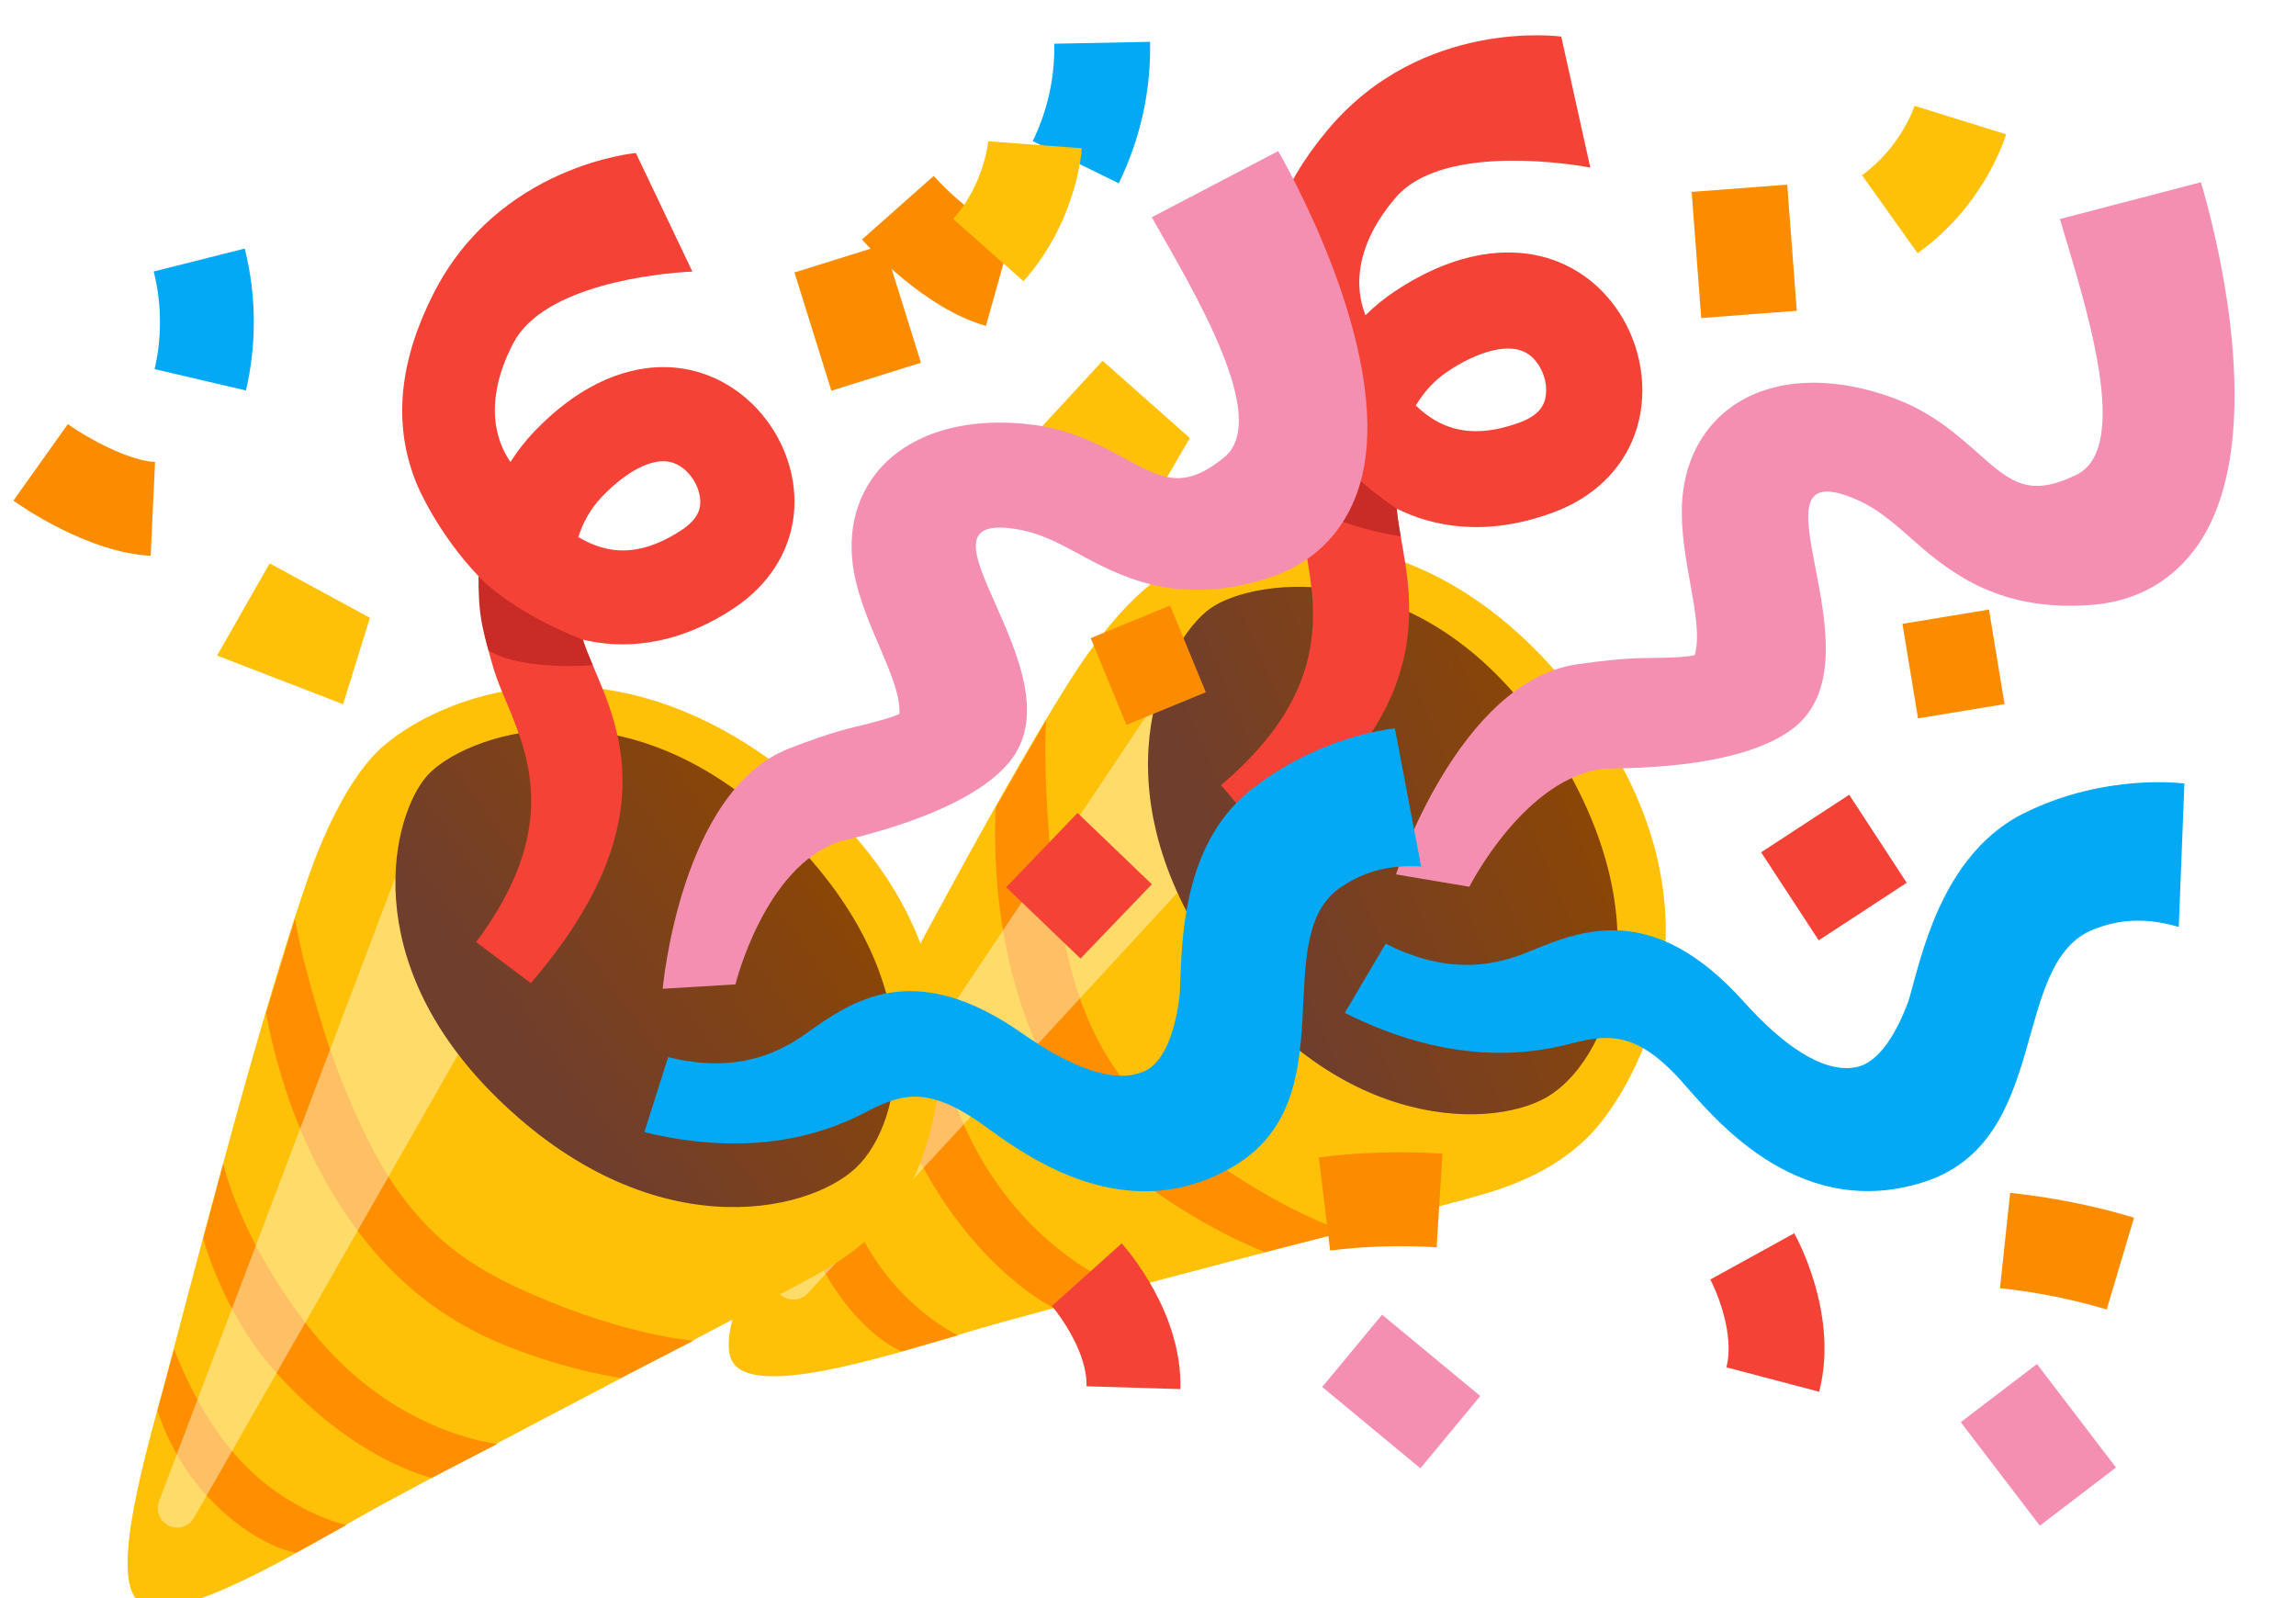
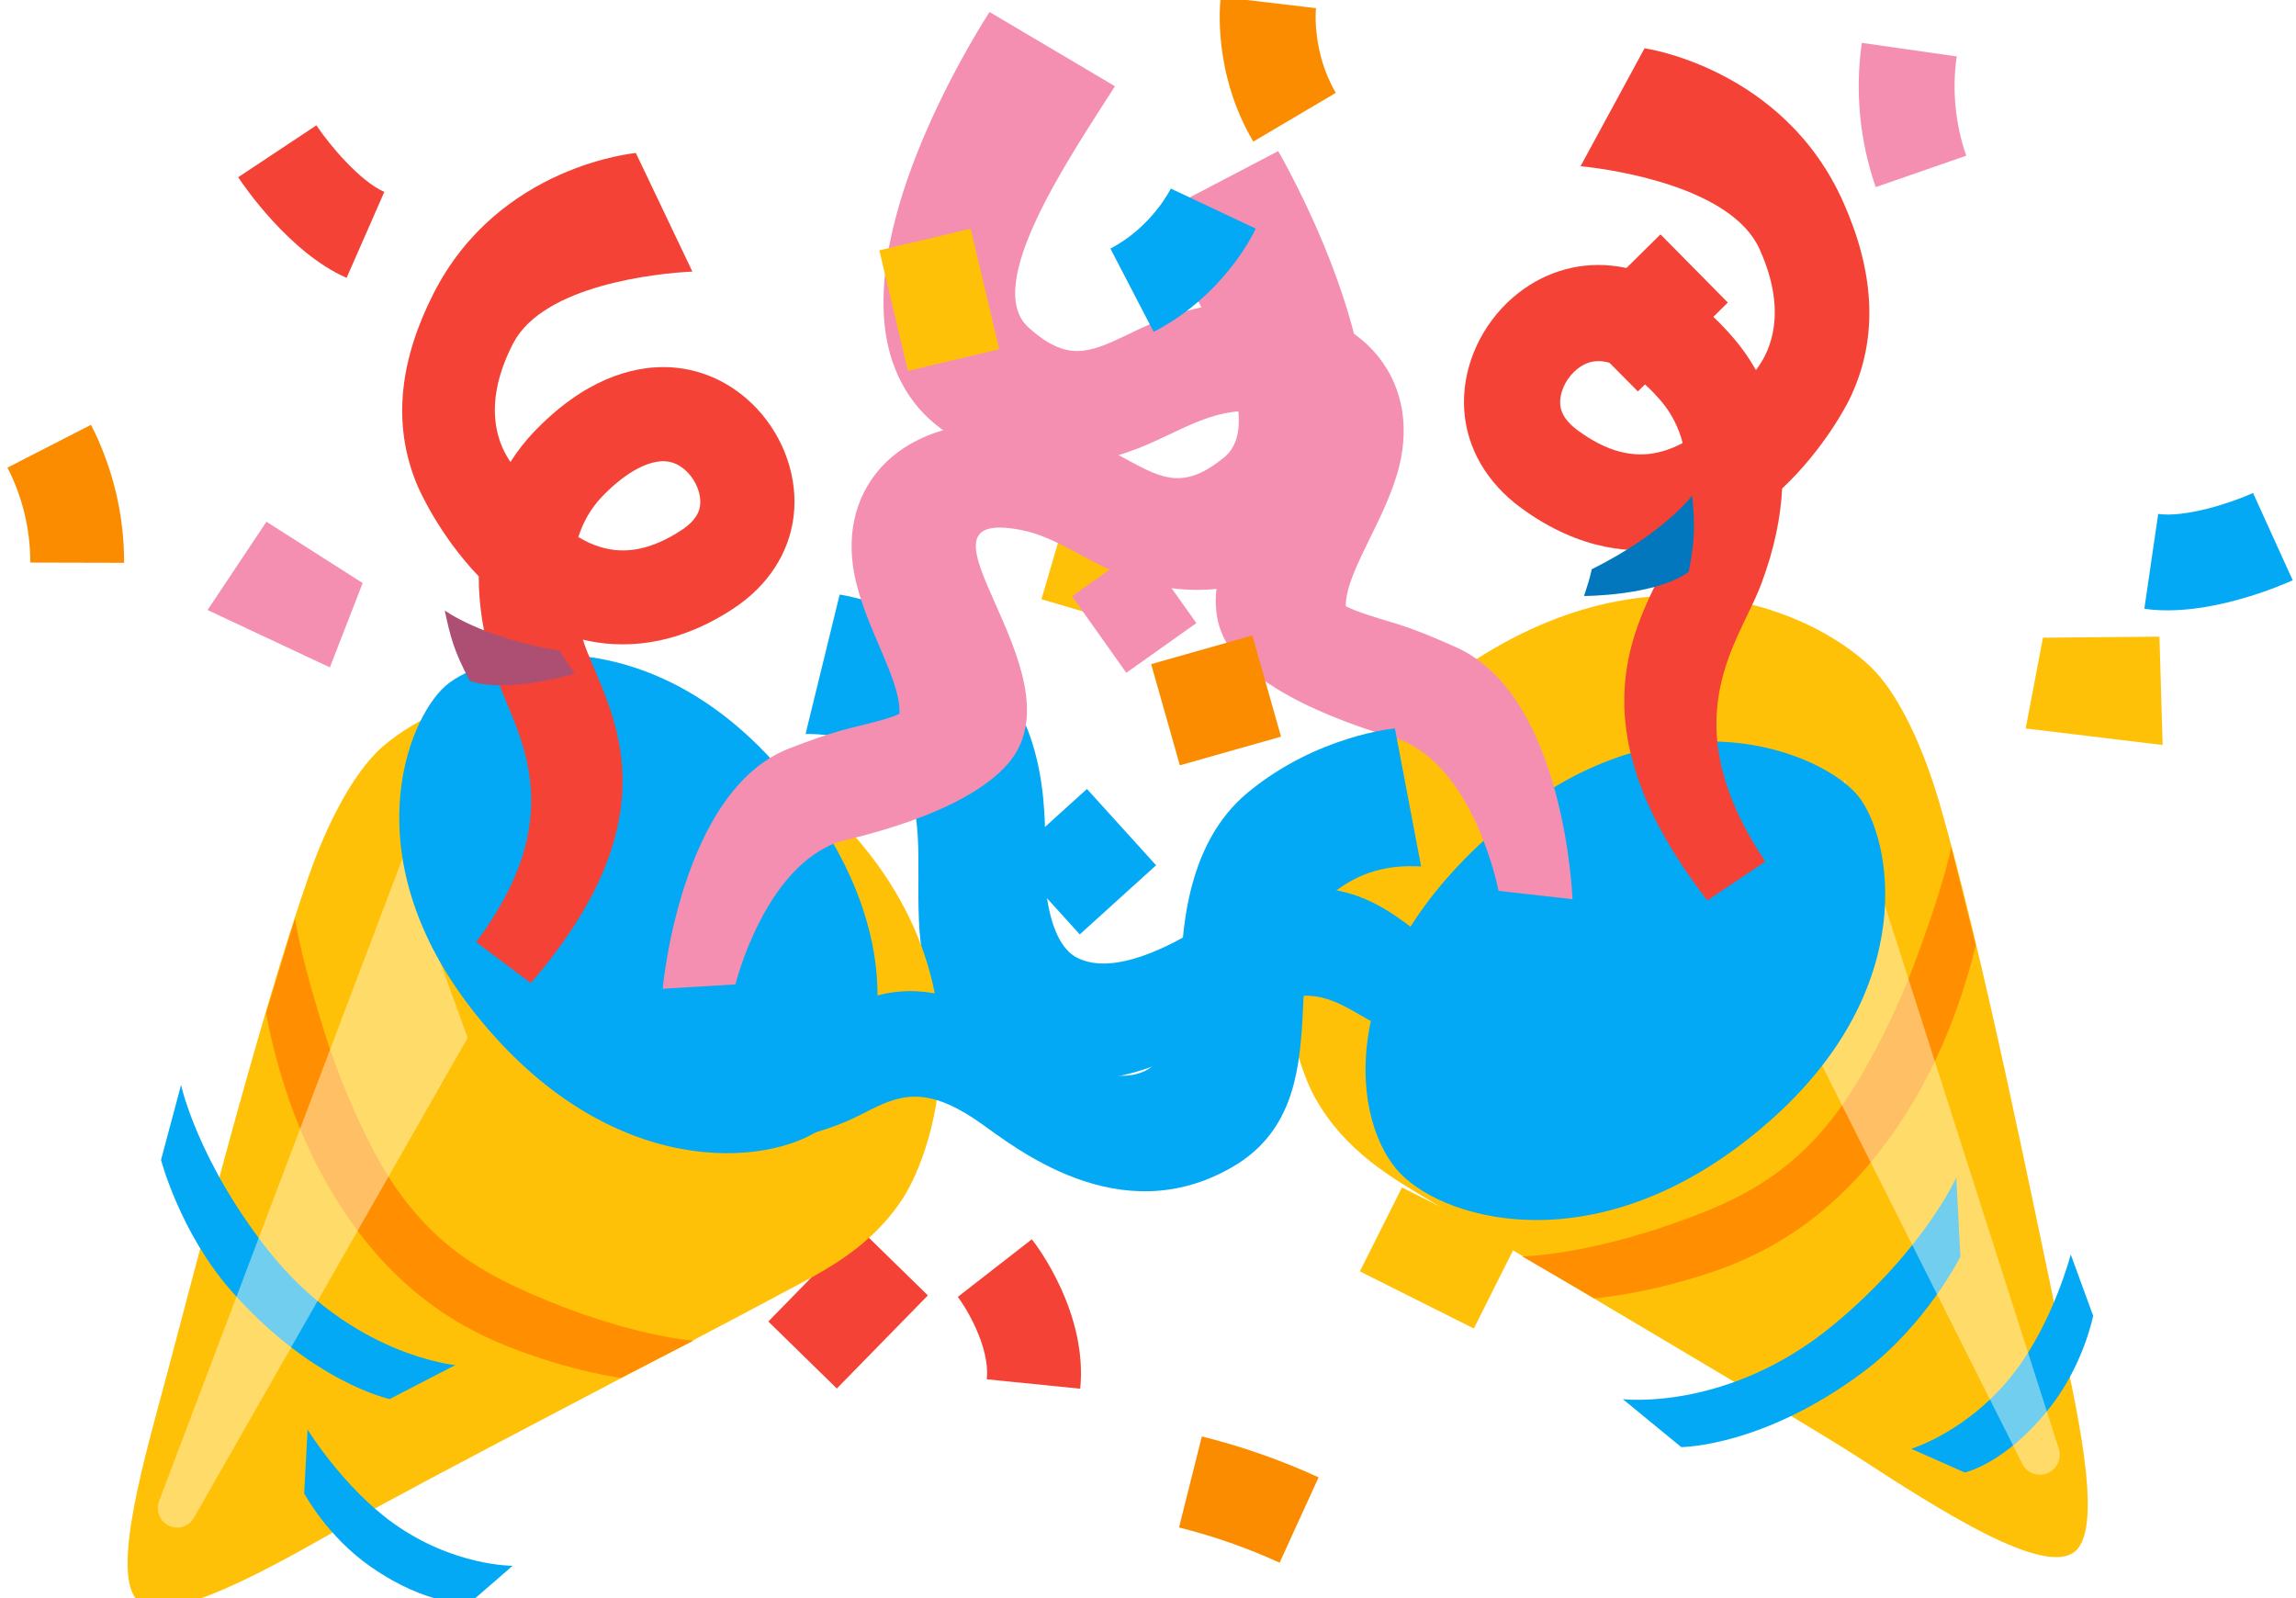
<svg xmlns="http://www.w3.org/2000/svg" width="184" height="128" viewBox="0 0 184 128">
-   <g transform="translate(59 -1) scale(.96) rotate(8 64 64)">
+   <g transform="translate(59 -1) scale(.96) rotate(8 64 64) translate(128 0) scale(-1 1)">
    <g>
      <g>
        <g>
          <path style="fill:#FFC107;" d="M7.45,123.27c2.27,2.46,11.62-1.83,19-5.27c5.53-2.57,27.66-11.65,38.66-16.36     c2.97-1.27,7.29-2.93,10.4-7.02c2.76-3.64,10.08-19.1-4.66-34.76c-14.96-15.9-30.37-11.51-36.13-7.43     c-3.39,2.4-6.15,7.81-7.39,10.56c-5.24,11.62-12.71,32.91-15.75,41.28C9.35,110.44,5.2,120.83,7.45,123.27z" />
          <path style="fill:#FF8F00;" d="M25.85,66.49c0.14,1.74,0.49,4.57,1.69,10.02c0.82,3.74,2.16,7.66,3.25,10.25     c3.27,7.79,7.86,10.93,12.51,13.45c7.9,4.28,13.27,5.08,13.27,5.08l-6.44,2.63c0,0-3.9-0.81-9.22-3.43     c-5.07-2.5-10.35-6.73-14.21-15.01c-1.67-3.59-2.64-7.07-3.2-9.83c-0.69-3.42-0.8-5.36-0.8-5.36L25.85,66.49z" />
-           <path style="fill:#FF8F00;" d="M17.94,86.77c0,0,0.8,6.49,6.16,14.68c6.28,9.58,15.05,11.15,15.05,11.15l-5.83,2.4     c0,0-6.51-1.99-12.7-10.44c-3.86-5.27-4.94-11.57-4.94-11.57L17.94,86.77z" />
-           <path style="fill:#FF8F00;" d="M12.39,102.15c0,0,1.46,5.6,4.66,9.78c3.81,4.99,8.66,6.44,8.66,6.44l-4.47,1.98     c0,0-3.39-0.71-7.1-5.41c-2.82-3.57-3.62-7.67-3.62-7.67L12.39,102.15z" />
+           <path style="fill:#03A9F4;" d="M17.94,86.77c0,0,0.8,6.49,6.16,14.68c6.28,9.58,15.05,11.15,15.05,11.15l-5.83,2.4     c0,0-6.51-1.99-12.7-10.44c-3.86-5.27-4.94-11.57-4.94-11.57L17.94,86.77z" transform="rotate(-9 64 67)" />
+           <path style="fill:#03A9F4;" d="M12.39,102.15c0,0,1.46,5.6,4.66,9.78c3.81,4.99,8.66,6.44,8.66,6.44l-4.47,1.98     c0,0-3.39-0.71-7.1-5.41c-2.82-3.57-3.62-7.67-3.62-7.67L12.39,102.15z" transform="translate(5 3) rotate(8 55 55)" />
          <g style="opacity:0.44;">
            <path style="fill:#FFFDE7;" d="M9.96,116.37L9.96,116.37c-0.2-0.45-0.2-0.96,0.01-1.4l25.47-52.82l4.19,15.75l-26.8,38.71      C12.11,117.69,10.49,117.55,9.96,116.37z" />
          </g>
          <linearGradient id="popper2_p0_SVGID_1_" gradientUnits="userSpaceOnUse" x1="74.384" y1="61.839" x2="44.617" y2="79.699">
            <stop offset="0.024" style="stop-color:#8F4700" />
            <stop offset="1" style="stop-color:#703E2D" />
          </linearGradient>
-           <path style="fill:url(#popper2_p0_SVGID_1_);" d="M41.65,83.19c11.9,13.92,25.45,12.18,29.96,8.66c4.52-3.53,8.09-15.66-3.76-29.35     c-12.42-14.34-26.48-10.25-29.73-7.15S30.73,70.42,41.65,83.19z" />
+           <path style="fill:#03A9F4;" d="M41.65,83.19c11.9,13.92,25.45,12.18,29.96,8.66c4.52-3.53,8.09-15.66-3.76-29.35     c-12.42-14.34-26.48-10.25-29.73-7.15S30.73,70.42,41.65,83.19z" transform="translate(-4 8)" />
          <g>
            <path style="fill:#03A9F4;" d="M82.52,88.92c-4.34-3.64-6.65-2.99-9.75-1.7c-4,1.66-10.29,2.89-18.83,0l2.57-6.19      c5.07,1.71,8.74,0.88,11.91-0.99c4.08-2.4,9.66-5.69,18.34,1.6c3.62,3.04,7.33,5.06,10.05,4.14c1.98-0.66,3.03-3.61,3.56-5.96      c0.05-0.21,0.13-0.81,0.19-1.34c0.48-3.67,1.28-11.59,7.18-15.64c6.31-4.33,12.94-4.33,12.94-4.33l1.2,11.92      c-3.05-0.45-5.17,0.17-6.96,1.16c-6.74,3.75-0.87,18.15-11.36,22.99C93.47,99.27,85.22,91.18,82.52,88.92z" />
          </g>
          <g>
            <path style="fill:#F44336;" d="M45.4,73.72l-4.34-3.89c7.97-8.9,5.87-15.44,4.34-20.2c-0.31-0.96-0.6-1.87-0.79-2.74      c-0.68-3.08-0.82-5.76-0.61-8.1c-3.06-3.81-4.41-7.8-4.5-8.07c-1.86-5.63-0.46-11.12,2.75-16.27C48.74,4,60.49,4,60.49,4      l3.92,10.49c-2.98-0.12-12.75,0.03-15.75,4.76c-3.79,5.96-1.3,9.64-1.12,10.06c0.73-0.95,1.47-1.71,2.13-2.3      c4.79-4.25,8.95-4.86,11.6-4.62c2.98,0.27,5.68,1.77,7.61,4.23c2.11,2.7,2.98,6.21,2.31,9.4c-0.65,3.11-2.72,5.74-5.83,7.41      c-5.43,2.92-9.95,2.52-12.98,1.51c0.02,0.07,0.03,0.15,0.05,0.22c0.11,0.5,0.33,1.2,0.59,2.01      C54.79,52.65,58.08,61.35,45.4,73.72z M52.75,36.19c0.58,0.42,1.19,0.77,1.82,1.02c2.1,0.84,4.39,0.56,6.99-0.84      c1.53-0.82,1.71-1.7,1.77-1.99c0.18-0.87-0.12-1.98-0.77-2.81c-0.57-0.73-1.23-1.11-2.02-1.19c-1.5-0.13-3.53,0.82-5.56,2.63      C54.01,33.88,53.27,34.95,52.75,36.19z" />
          </g>
          <g>
            <path style="fill:#F48FB1;" d="M62.77,75.35l-6.21-0.17c0,0,2.95-16.66,12.5-19.46c1.79-0.52,3.75-1.05,5.72-1.34      c1.17-0.18,3.02-0.45,3.93-0.79c0.21-1.57-0.45-3.57-1.19-5.84c-0.58-1.76-1.18-3.57-1.5-5.55c-0.62-3.86,0.41-7.27,2.9-9.62      c3.04-2.85,7.95-3.76,13.49-2.5c3.16,0.72,5.49,2.27,7.54,3.63c2.93,1.95,4.64,2.94,8.22,0.53c4.33-2.92-1.33-14.35-4.34-20.95      l11.23-4.68c1.51,3.3,8.8,20.28,3.99,29.97c-1.62,3.26-4.41,5.42-8.07,6.23c-7.96,1.78-12.62-1.32-16.02-3.58      c-1.61-1.07-3.02-1.91-4.55-2.35c-10.63-3.03,4.21,12.61-2.74,19.64c-4.17,4.21-14.36,5.32-15.02,5.48      C66.09,65.58,62.77,75.35,62.77,75.35z" />
          </g>
        </g>
-         <path style="fill:#C92B27;" d="M43.99,38.79c-0.19,2.2-0.28,3.51,0.29,6.37c2.75,2.02,8.74,2.02,8.74,2.02    c-0.26-0.81-0.49-1.51-0.59-2.01c-0.02-0.07-0.03-0.15-0.05-0.22C46.29,41.91,43.99,38.79,43.99,38.79z" />
+         <path style="fill:#0277BD;" d="M43.99,38.79c-0.19,2.2-0.28,3.51,0.29,6.37c2.75,2.02,8.74,2.02,8.74,2.02    c-0.26-0.81-0.49-1.51-0.59-2.01c-0.02-0.07-0.03-0.15-0.05-0.22C46.29,41.91,43.99,38.79,43.99,38.79z" transform="translate(5 3) rotate(8 55 55)" />
      </g>
-       <g>
-         <polygon style="fill:#FFC107;" points="31.53,48.64 21.19,43.57 26.34,36.13 34.45,41.5   " />
+       <g transform="translate(-7 -8) rotate(-25 64 64)">
+         <g>
+           <polygon style="fill:#FFC107;" points="31.53,48.64 21.19,43.57 26.34,36.13 34.45,41.5   " />
+         </g>
      </g>
-       <g>
-         <path style="fill:#FB8C00;" d="M16.29,34.6c-5.28-0.71-10.66-5.19-11.25-5.7l5.19-6.09c1.57,1.33,4.9,3.56,7.13,3.86L16.29,34.6z" />
+       <g transform="translate(0 3) rotate(-8 64 64)">
+         <g>
+           <path style="fill:#03A9F4;" d="M16.29,34.6c-5.28-0.71-10.66-5.19-11.25-5.7l5.19-6.09c1.57,1.33,4.9,3.56,7.13,3.86L16.29,34.6z" />
+         </g>
      </g>
-       <g>
-         <path style="fill:#03A9F4;" d="M25.61,21.27l-7.6-2.49c0.87-2.66,1.1-5.53,0.65-8.3l7.9-1.27C27.21,13.23,26.88,17.4,25.61,21.27z    " />
+       <g transform="translate(7 -3) rotate(9 64 64)">
+         <g>
+           <path style="fill:#F48FB1;" d="M25.61,21.27l-7.6-2.49c0.87-2.66,1.1-5.53,0.65-8.3l7.9-1.27C27.21,13.23,26.88,17.4,25.61,21.27z    " />
+         </g>
      </g>
-       <g>
-         <rect x="74.11" y="14.35" transform="matrix(0.9769 -0.2137 0.2137 0.9769 -2.3917 17.1437)" style="fill:#FB8C00;" width="8" height="10.56" />
+       <g transform="translate(-1 8) rotate(-25 64 64)">
+         <g>
+           <rect x="74.11" y="14.35" transform="matrix(0.9769 -0.2137 0.2137 0.9769 -2.3917 17.1437)" style="fill:#F44336;" width="8" height="10.56" />
+         </g>
      </g>
-       <g>
-         <path style="fill:#FFC107;" d="M92.46,17.77l-5.5-5.81c2.88-2.73,3.54-6.3,3.54-6.34l7.9,1.29C98.3,7.54,97.29,13.2,92.46,17.77z" />
+       <g transform="translate(6 2) rotate(-8 64 64)">
+         <g>
+           <path style="fill:#FB8C00;" d="M92.46,17.77l-5.5-5.81c2.88-2.73,3.54-6.3,3.54-6.34l7.9,1.29C98.3,7.54,97.29,13.2,92.46,17.77z" />
+         </g>
      </g>
-       <g>
-         <rect x="96.54" y="47.3" transform="matrix(0.9545 -0.2983 0.2983 0.9545 -10.7408 32.2313)" style="fill:#FB8C00;" width="7.32" height="8" />
+       <g transform="translate(-2 -4) rotate(9 64 64)">
+         <g>
+           <rect x="96.54" y="47.3" transform="matrix(0.9545 -0.2983 0.2983 0.9545 -10.7408 32.2313)" style="fill:#FFC107;" width="7.32" height="8" />
+         </g>
      </g>
-       <g>
-         <path style="fill:#F44336;" d="M97.55,113.03l-7.95-0.94c0.34-2.83-1.77-6.3-2.35-7.07l6.4-4.8    C94.13,100.85,98.3,106.62,97.55,113.03z" />
+       <g transform="translate(5 7) rotate(-25 64 64)">
+         <g>
+           <path style="fill:#03A9F4;" d="M97.55,113.03l-7.95-0.94c0.34-2.83-1.77-6.3-2.35-7.07l6.4-4.8    C94.13,100.85,98.3,106.62,97.55,113.03z" />
+         </g>
      </g>
-       <g>
-         <path style="fill:#FB8C00;" d="M120.37,102.89c-2.99-0.45-6.05-0.63-9.07-0.52l-0.27-8c3.51-0.12,7.06,0.08,10.53,0.61    L120.37,102.89z" />
+       <g transform="translate(-3 1) rotate(-8 64 64)">
+         <g>
+           <path style="fill:#F48FB1;" d="M120.37,102.89c-2.99-0.45-6.05-0.63-9.07-0.52l-0.27-8c3.51-0.12,7.06,0.08,10.53,0.61    L120.37,102.89z" />
+         </g>
      </g>
-       <g>
-         <rect x="112.29" y="109.43" transform="matrix(0.7026 -0.7116 0.7116 0.7026 -47.1516 116.922)" style="fill:#F48FB1;" width="8" height="10.87" />
+       <g transform="translate(4 -5) rotate(9 64 64)">
+         <g>
+           <rect x="112.29" y="109.43" transform="matrix(0.7026 -0.7116 0.7116 0.7026 -47.1516 116.922)" style="fill:#F44336;" width="8" height="10.87" />
+         </g>
      </g>
-       <rect x="88.29" y="65.14" transform="matrix(0.6583 0.7527 -0.7527 0.6583 84.0086 -46.0064)" style="fill:#F44336;" width="8.78" height="8.78" />
+       <g transform="translate(-4 6) rotate(-25 64 64)">
+         <rect x="88.29" y="65.14" transform="matrix(0.6583 0.7527 -0.7527 0.6583 84.0086 -46.0064)" style="fill:#FB8C00;" width="8.78" height="8.78" />
+       </g>
    </g>
  </g>
  <g transform="translate(-1 8) scale(.94) rotate(-5 64 64)">
    <g>
      <g>
        <g>
          <path style="fill:#FFC107;" d="M7.45,123.27c2.27,2.46,11.62-1.83,19-5.27c5.53-2.57,27.66-11.65,38.66-16.36     c2.97-1.27,7.29-2.93,10.4-7.02c2.76-3.64,10.08-19.1-4.66-34.76c-14.96-15.9-30.37-11.51-36.13-7.43     c-3.39,2.4-6.15,7.81-7.39,10.56c-5.24,11.62-12.71,32.91-15.75,41.28C9.35,110.44,5.2,120.83,7.45,123.27z" />
          <path style="fill:#FF8F00;" d="M25.85,66.49c0.14,1.74,0.49,4.57,1.69,10.02c0.82,3.74,2.16,7.66,3.25,10.25     c3.27,7.79,7.86,10.93,12.51,13.45c7.9,4.28,13.27,5.08,13.27,5.08l-6.44,2.63c0,0-3.9-0.81-9.22-3.43     c-5.07-2.5-10.35-6.73-14.21-15.01c-1.67-3.59-2.64-7.07-3.2-9.83c-0.69-3.42-0.8-5.36-0.8-5.36L25.85,66.49z" />
-           <path style="fill:#FF8F00;" d="M17.94,86.77c0,0,0.8,6.49,6.16,14.68c6.28,9.58,15.05,11.15,15.05,11.15l-5.83,2.4     c0,0-6.51-1.99-12.7-10.44c-3.86-5.27-4.94-11.57-4.94-11.57L17.94,86.77z" />
-           <path style="fill:#FF8F00;" d="M12.39,102.15c0,0,1.46,5.6,4.66,9.78c3.81,4.99,8.66,6.44,8.66,6.44l-4.47,1.98     c0,0-3.39-0.71-7.1-5.41c-2.82-3.57-3.62-7.67-3.62-7.67L12.39,102.15z" />
+           <path style="fill:#03A9F4;" d="M17.94,86.77c0,0,0.8,6.49,6.16,14.68c6.28,9.58,15.05,11.15,15.05,11.15l-5.83,2.4     c0,0-6.51-1.99-12.7-10.44c-3.86-5.27-4.94-11.57-4.94-11.57L17.94,86.77z" transform="translate(-3 -7)" />
+           <path style="fill:#03A9F4;" d="M12.39,102.15c0,0,1.46,5.6,4.66,9.78c3.81,4.99,8.66,6.44,8.66,6.44l-4.47,1.98     c0,0-3.39-0.71-7.1-5.41c-2.82-3.57-3.62-7.67-3.62-7.67L12.39,102.15z" transform="rotate(-12 55 55)" />
          <g style="opacity:0.44;">
            <path style="fill:#FFFDE7;" d="M9.96,116.37L9.96,116.37c-0.2-0.45-0.2-0.96,0.01-1.4l25.47-52.82l4.19,15.75l-26.8,38.71      C12.11,117.69,10.49,117.55,9.96,116.37z" />
          </g>
          <linearGradient id="popper2_p1_SVGID_1_" gradientUnits="userSpaceOnUse" x1="74.384" y1="61.839" x2="44.617" y2="79.699">
            <stop offset="0.024" style="stop-color:#8F4700" />
            <stop offset="1" style="stop-color:#703E2D" />
          </linearGradient>
-           <path style="fill:url(#popper2_p1_SVGID_1_);" d="M41.65,83.19c11.9,13.92,25.45,12.18,29.96,8.66c4.52-3.53,8.09-15.66-3.76-29.35     c-12.42-14.34-26.48-10.25-29.73-7.15S30.73,70.42,41.65,83.19z" />
+           <path style="fill:#03A9F4;" d="M41.65,83.19c11.9,13.92,25.45,12.18,29.96,8.66c4.52-3.53,8.09-15.66-3.76-29.35     c-12.42-14.34-26.48-10.25-29.73-7.15S30.73,70.42,41.65,83.19z" transform="translate(2 -3) rotate(7 75 55)" />
          <g>
            <path style="fill:#03A9F4;" d="M82.52,88.92c-4.34-3.64-6.65-2.99-9.75-1.7c-4,1.66-10.29,2.89-18.83,0l2.57-6.19      c5.07,1.71,8.74,0.88,11.91-0.99c4.08-2.4,9.66-5.69,18.34,1.6c3.62,3.04,7.33,5.06,10.05,4.14c1.98-0.66,3.03-3.61,3.56-5.96      c0.05-0.21,0.13-0.81,0.19-1.34c0.48-3.67,1.28-11.59,7.18-15.64c6.31-4.33,12.94-4.33,12.94-4.33l1.2,11.92      c-3.05-0.45-5.17,0.17-6.96,1.16c-6.74,3.75-0.87,18.15-11.36,22.99C93.47,99.27,85.22,91.18,82.52,88.92z" />
          </g>
          <g>
            <path style="fill:#F44336;" d="M45.4,73.72l-4.34-3.89c7.97-8.9,5.87-15.44,4.34-20.2c-0.31-0.96-0.6-1.87-0.79-2.74      c-0.68-3.08-0.82-5.76-0.61-8.1c-3.06-3.81-4.41-7.8-4.5-8.07c-1.86-5.63-0.46-11.12,2.75-16.27C48.74,4,60.49,4,60.49,4      l3.92,10.49c-2.98-0.12-12.75,0.03-15.75,4.76c-3.79,5.96-1.3,9.64-1.12,10.06c0.73-0.95,1.47-1.71,2.13-2.3      c4.79-4.25,8.95-4.86,11.6-4.62c2.98,0.27,5.68,1.77,7.61,4.23c2.11,2.7,2.98,6.21,2.31,9.4c-0.65,3.11-2.72,5.74-5.83,7.41      c-5.43,2.92-9.95,2.52-12.98,1.51c0.02,0.07,0.03,0.15,0.05,0.22c0.11,0.5,0.33,1.2,0.59,2.01      C54.79,52.65,58.08,61.35,45.4,73.72z M52.75,36.19c0.58,0.42,1.19,0.77,1.82,1.02c2.1,0.84,4.39,0.56,6.99-0.84      c1.53-0.82,1.71-1.7,1.77-1.99c0.18-0.87-0.12-1.98-0.77-2.81c-0.57-0.73-1.23-1.11-2.02-1.19c-1.5-0.13-3.53,0.82-5.56,2.63      C54.01,33.88,53.27,34.95,52.75,36.19z" />
          </g>
          <g>
            <path style="fill:#F48FB1;" d="M62.77,75.35l-6.21-0.17c0,0,2.95-16.66,12.5-19.46c1.79-0.52,3.75-1.05,5.72-1.34      c1.17-0.18,3.02-0.45,3.93-0.79c0.21-1.57-0.45-3.57-1.19-5.84c-0.58-1.76-1.18-3.57-1.5-5.55c-0.62-3.86,0.41-7.27,2.9-9.62      c3.04-2.85,7.95-3.76,13.49-2.5c3.16,0.72,5.49,2.27,7.54,3.63c2.93,1.95,4.64,2.94,8.22,0.53c4.33-2.92-1.33-14.35-4.34-20.95      l11.23-4.68c1.51,3.3,8.8,20.28,3.99,29.97c-1.62,3.26-4.41,5.42-8.07,6.23c-7.96,1.78-12.62-1.32-16.02-3.58      c-1.61-1.07-3.02-1.91-4.55-2.35c-10.63-3.03,4.21,12.61-2.74,19.64c-4.17,4.21-14.36,5.32-15.02,5.48      C66.09,65.58,62.77,75.35,62.77,75.35z" />
          </g>
        </g>
-         <path style="fill:#C92B27;" d="M43.99,38.79c-0.19,2.2-0.28,3.51,0.29,6.37c2.75,2.02,8.74,2.02,8.74,2.02    c-0.26-0.81-0.49-1.51-0.59-2.01c-0.02-0.07-0.03-0.15-0.05-0.22C46.29,41.91,43.99,38.79,43.99,38.79z" />
+         <path style="fill:#AD4E73;" d="M43.99,38.79c-0.19,2.2-0.28,3.51,0.29,6.37c2.75,2.02,8.74,2.02,8.74,2.02    c-0.26-0.81-0.49-1.51-0.59-2.01c-0.02-0.07-0.03-0.15-0.05-0.22C46.29,41.91,43.99,38.79,43.99,38.79z" transform="rotate(-12 55 55)" />
      </g>
-       <g>
-         <polygon style="fill:#FFC107;" points="31.53,48.64 21.19,43.57 26.34,36.13 34.45,41.5   " />
+       <g transform="translate(-2 -1) rotate(4 64 64)">
+         <g>
+           <polygon style="fill:#F48FB1;" points="31.53,48.64 21.19,43.57 26.34,36.13 34.45,41.5   " />
+         </g>
      </g>
-       <g>
-         <path style="fill:#FB8C00;" d="M16.29,34.6c-5.28-0.71-10.66-5.19-11.25-5.7l5.19-6.09c1.57,1.33,4.9,3.56,7.13,3.86L16.29,34.6z" />
+       <g transform="translate(5 -7) rotate(21 64 64)">
+         <g>
+           <path style="fill:#F44336;" d="M16.29,34.6c-5.28-0.71-10.66-5.19-11.25-5.7l5.19-6.09c1.57,1.33,4.9,3.56,7.13,3.86L16.29,34.6z" />
+         </g>
      </g>
-       <g>
-         <path style="fill:#03A9F4;" d="M25.61,21.27l-7.6-2.49c0.87-2.66,1.1-5.53,0.65-8.3l7.9-1.27C27.21,13.23,26.88,17.4,25.61,21.27z    " />
+       <g transform="translate(-3 4) rotate(-13 64 64)">
+         <g>
+           <path style="fill:#FB8C00;" d="M25.61,21.27l-7.6-2.49c0.87-2.66,1.1-5.53,0.65-8.3l7.9-1.27C27.21,13.23,26.88,17.4,25.61,21.27z    " />
+         </g>
      </g>
-       <g>
-         <rect x="74.11" y="14.35" transform="matrix(0.9769 -0.2137 0.2137 0.9769 -2.3917 17.1437)" style="fill:#FB8C00;" width="8" height="10.56" />
+       <g transform="translate(4 -2) rotate(4 64 64)">
+         <g>
+           <rect x="74.11" y="14.35" transform="matrix(0.9769 -0.2137 0.2137 0.9769 -2.3917 17.1437)" style="fill:#FFC107;" width="8" height="10.56" />
+         </g>
      </g>
-       <g>
-         <path style="fill:#FFC107;" d="M92.46,17.77l-5.5-5.81c2.88-2.73,3.54-6.3,3.54-6.34l7.9,1.29C98.3,7.54,97.29,13.2,92.46,17.77z" />
+       <g transform="translate(-4 -8) rotate(21 64 64)">
+         <g>
+           <path style="fill:#03A9F4;" d="M92.46,17.77l-5.5-5.81c2.88-2.73,3.54-6.3,3.54-6.34l7.9,1.29C98.3,7.54,97.29,13.2,92.46,17.77z" />
+         </g>
      </g>
-       <g>
-         <rect x="96.54" y="47.3" transform="matrix(0.9545 -0.2983 0.2983 0.9545 -10.7408 32.2313)" style="fill:#FB8C00;" width="7.32" height="8" />
+       <g transform="translate(3 3) rotate(-13 64 64)">
+         <g>
+           <rect x="96.54" y="47.3" transform="matrix(0.9545 -0.2983 0.2983 0.9545 -10.7408 32.2313)" style="fill:#F48FB1;" width="7.32" height="8" />
+         </g>
      </g>
-       <g>
-         <path style="fill:#F44336;" d="M97.55,113.03l-7.95-0.94c0.34-2.83-1.77-6.3-2.35-7.07l6.4-4.8    C94.13,100.85,98.3,106.62,97.55,113.03z" />
+       <g transform="translate(-5 -3) rotate(4 64 64)">
+         <g>
+           <path style="fill:#F44336;" d="M97.55,113.03l-7.95-0.94c0.34-2.83-1.77-6.3-2.35-7.07l6.4-4.8    C94.13,100.85,98.3,106.62,97.55,113.03z" />
+         </g>
      </g>
-       <g>
-         <path style="fill:#FB8C00;" d="M120.37,102.89c-2.99-0.45-6.05-0.63-9.07-0.52l-0.27-8c3.51-0.12,7.06,0.08,10.53,0.61    L120.37,102.89z" />
+       <g transform="translate(2 8) rotate(21 64 64)">
+         <g>
+           <path style="fill:#FB8C00;" d="M120.37,102.89c-2.99-0.45-6.05-0.63-9.07-0.52l-0.27-8c3.51-0.12,7.06,0.08,10.53,0.61    L120.37,102.89z" />
+         </g>
      </g>
-       <g>
-         <rect x="112.29" y="109.43" transform="matrix(0.7026 -0.7116 0.7116 0.7026 -47.1516 116.922)" style="fill:#F48FB1;" width="8" height="10.87" />
+       <g transform="translate(-6 2) rotate(-13 64 64)">
+         <g>
+           <rect x="112.29" y="109.43" transform="matrix(0.7026 -0.7116 0.7116 0.7026 -47.1516 116.922)" style="fill:#FFC107;" width="8" height="10.87" />
+         </g>
      </g>
-       <rect x="88.29" y="65.14" transform="matrix(0.6583 0.7527 -0.7527 0.6583 84.0086 -46.0064)" style="fill:#F44336;" width="8.78" height="8.78" />
+       <g transform="translate(1 -4) rotate(4 64 64)">
+         <rect x="88.29" y="65.14" transform="matrix(0.6583 0.7527 -0.7527 0.6583 84.0086 -46.0064)" style="fill:#03A9F4;" width="8.78" height="8.78" />
+       </g>
    </g>
  </g>
</svg>
